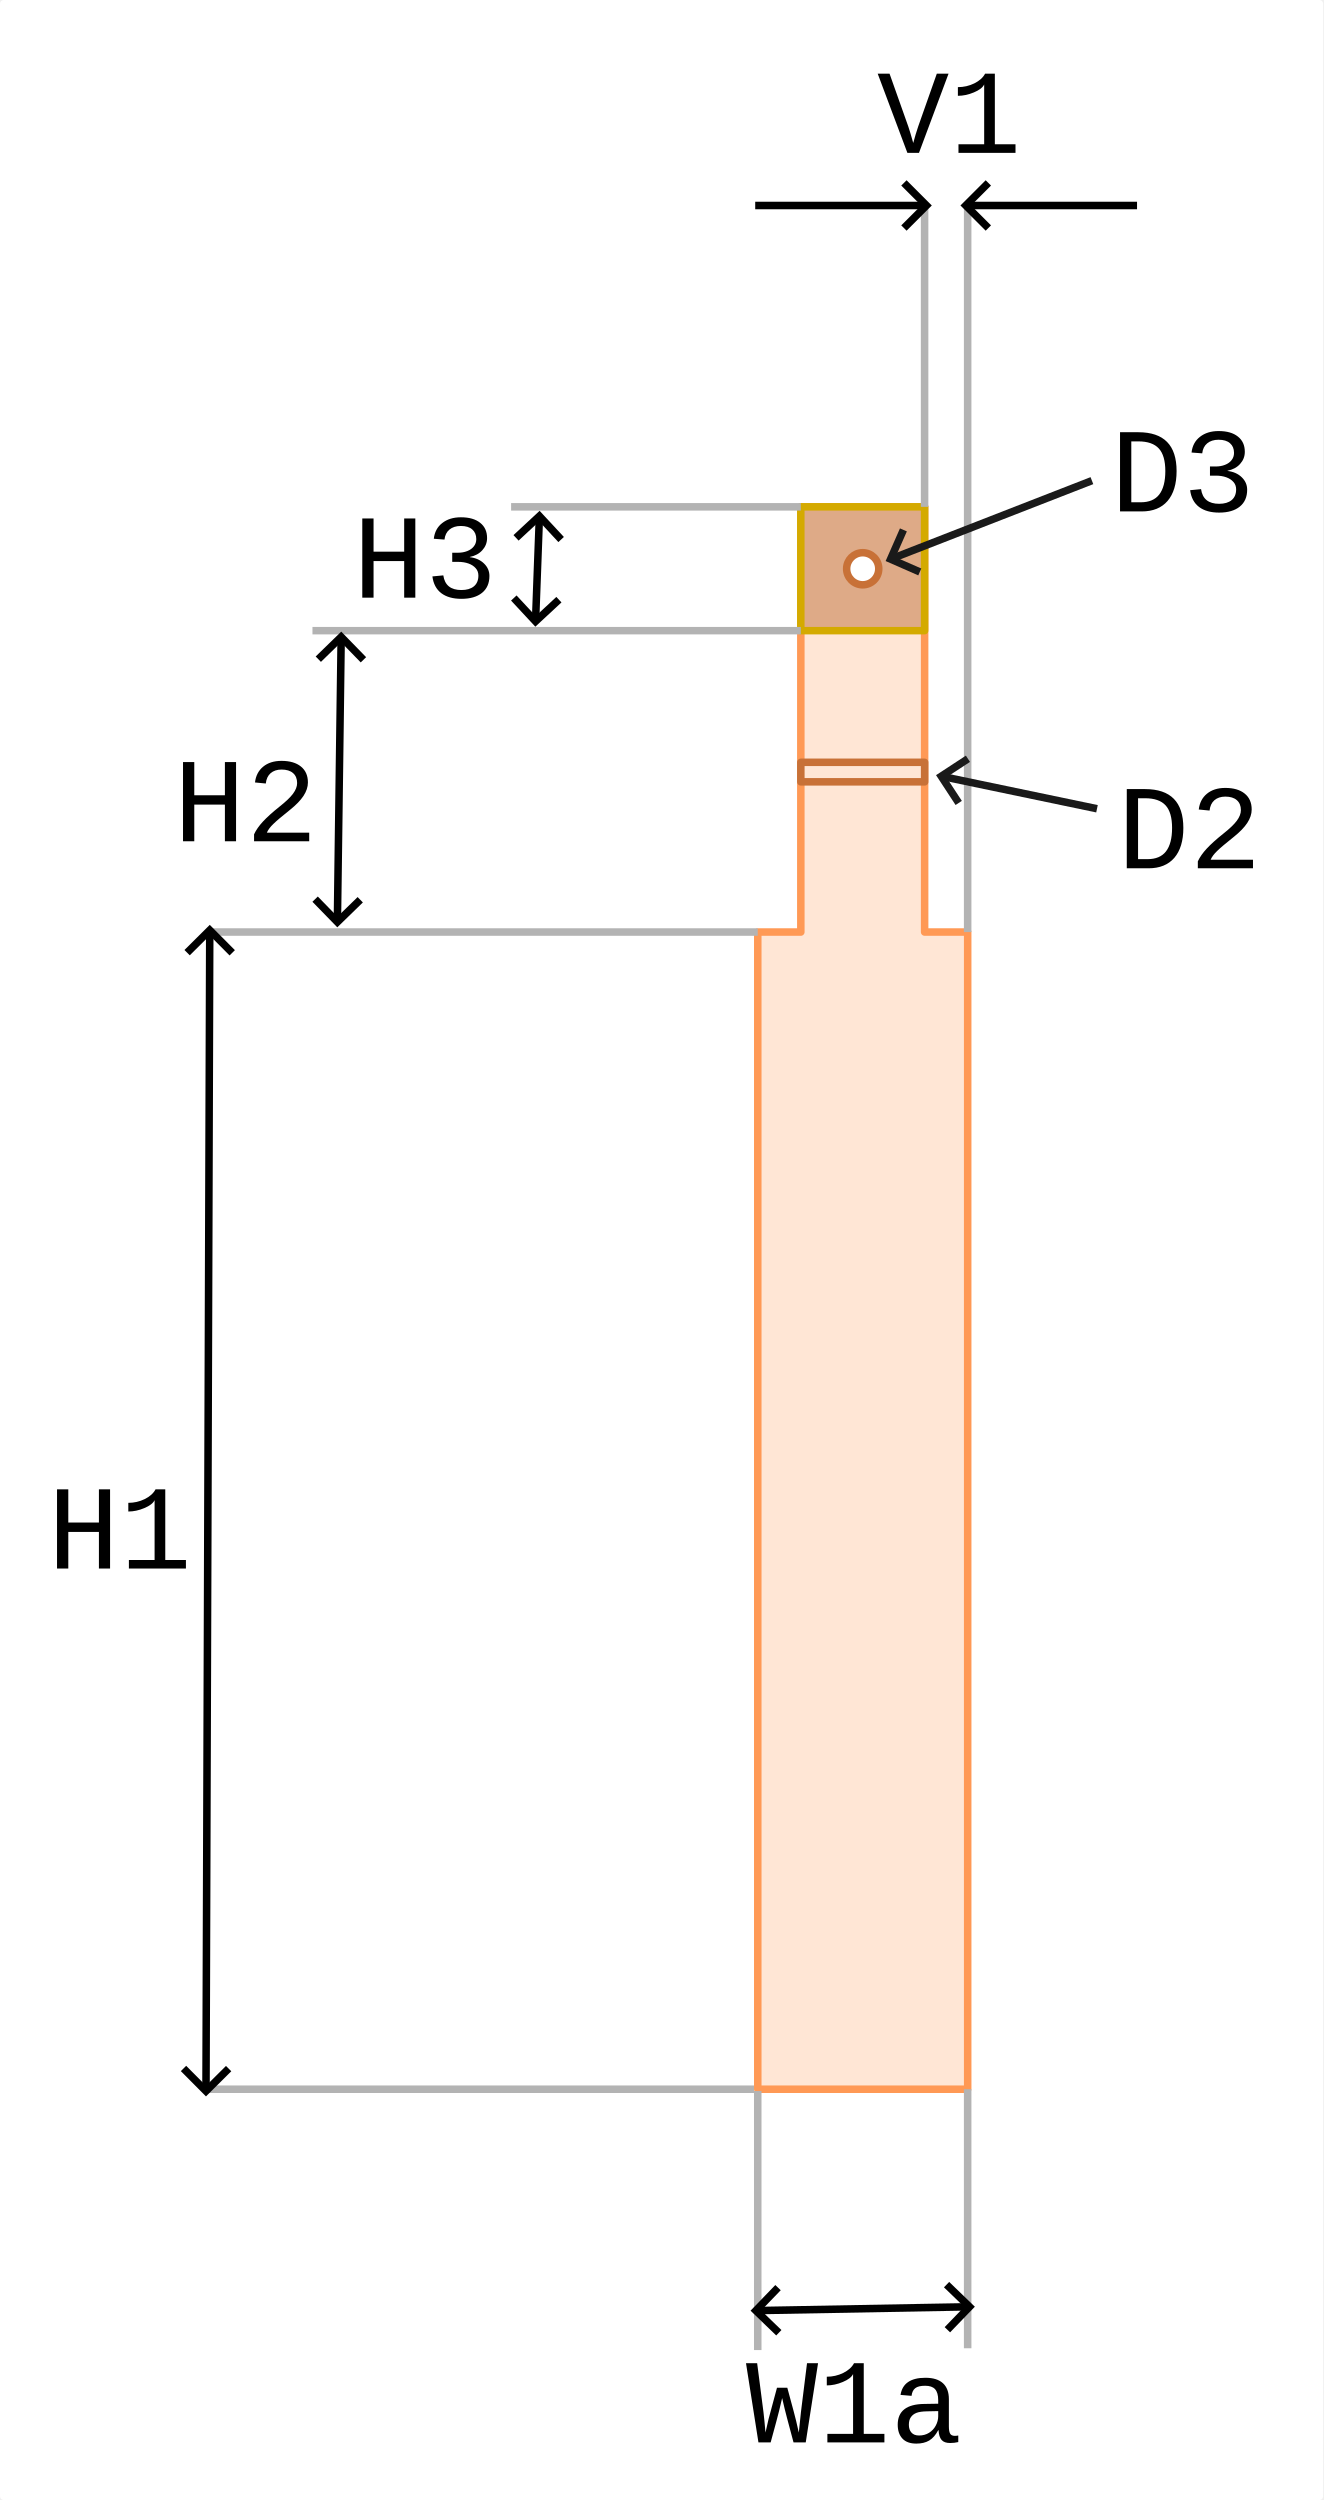
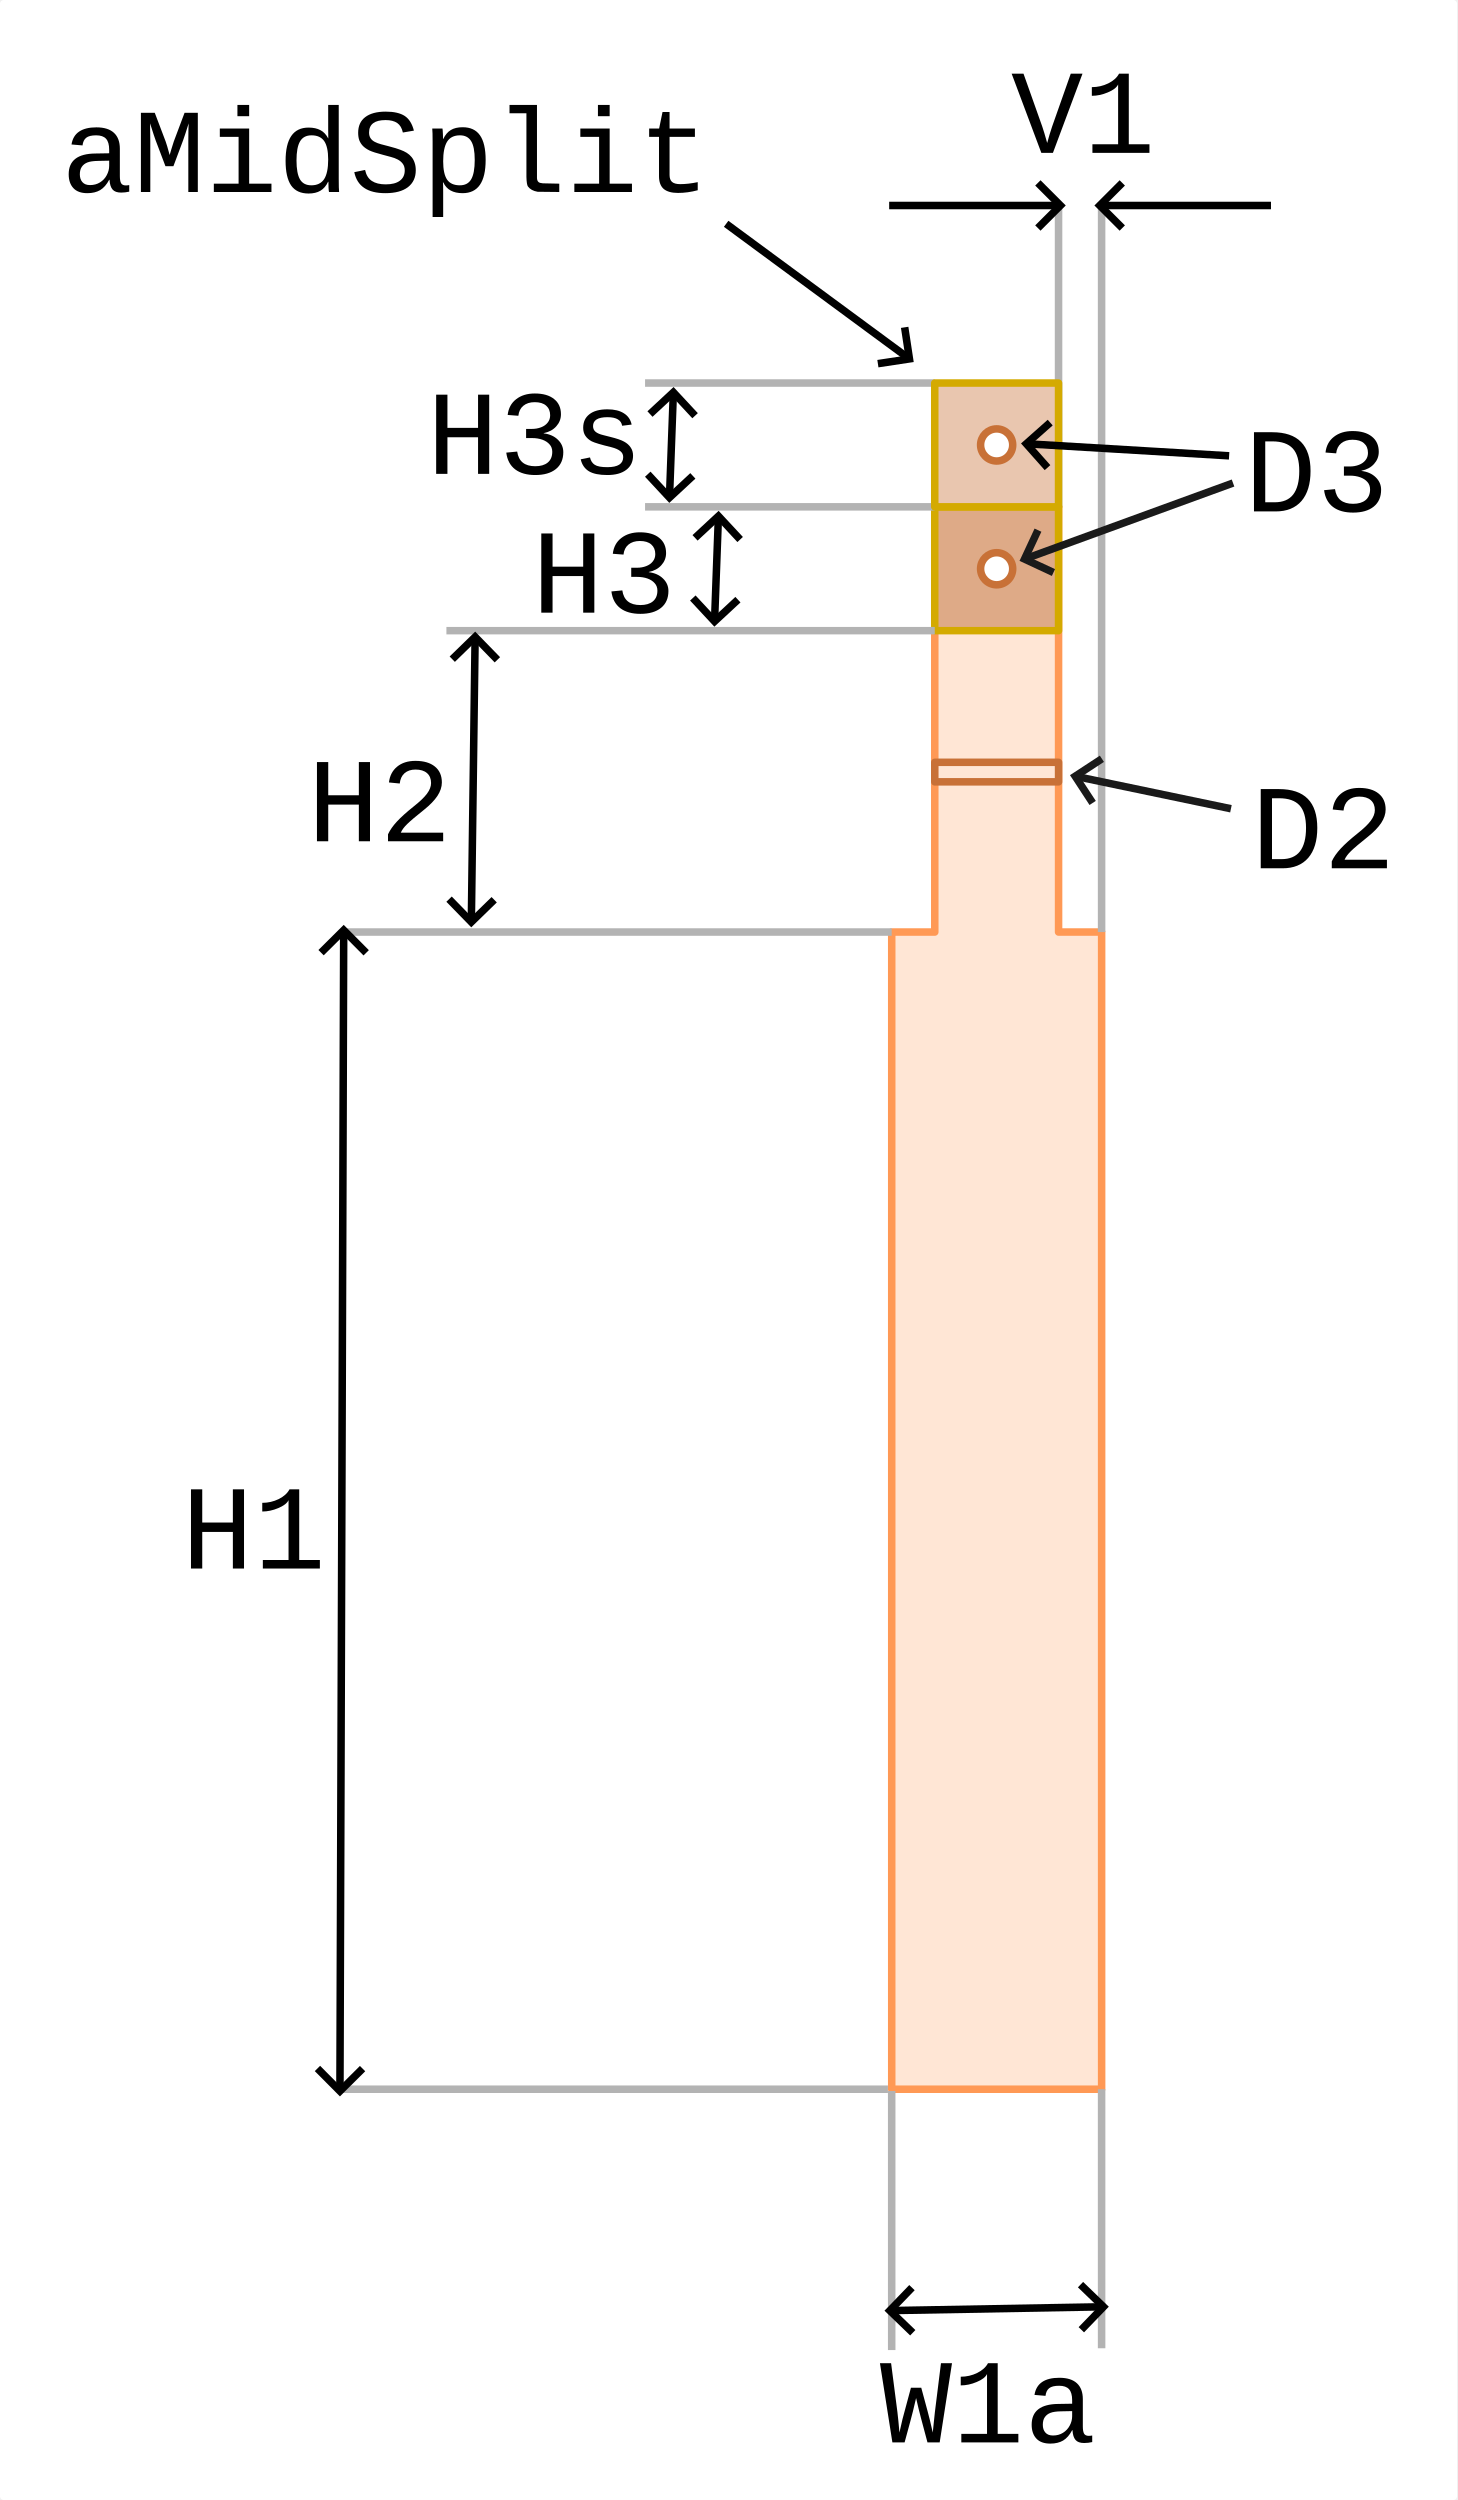
- <svg xmlns="http://www.w3.org/2000/svg" width="176.195" height="332.914" viewBox="0 0 46.618 88.084" version="1.1" id="svg1">
+ <svg xmlns="http://www.w3.org/2000/svg" width="194.033" height="332.914" viewBox="0 0 51.338 88.084" version="1.1" id="svg1">
  <defs id="defs1">
+     <rect x="37.587" y="692.497" width="115.947" height="40.773" id="rect75" />
    <rect x="165.776" y="741.261" width="31.533" height="28.155" id="rect33" />
    <rect x="112.845" y="741.035" width="33.11" height="25.677" id="rect32" />
    <rect x="152.487" y="717.611" width="42.57" height="29.506" id="rect29" />
    <rect x="410.835" y="850.051" width="34.687" height="30.632" id="rect28" />
    <rect x="403.177" y="903.658" width="27.479" height="31.984" id="rect27" />
    <rect x="396.42" y="966.725" width="38.291" height="32.434" id="rect24" />
    <rect x="327.047" y="1010.871" width="49.102" height="33.786" id="rect10" />
    <marker style="overflow:visible" id="ArrowWide" refX="0" refY="0" orient="auto-start-reverse" markerWidth="1" markerHeight="1" viewBox="0 0 1 1" preserveAspectRatio="xMidYMid">
      <path style="fill:none;stroke:context-stroke;stroke-width:1;stroke-linecap:butt" d="M 3,-3 0,0 3,3" transform="rotate(180,0.125,0)" id="path1" />
    </marker>
    <marker style="overflow:visible" id="ArrowWide-1" refX="0" refY="0" orient="auto-start-reverse" markerWidth="1" markerHeight="1" viewBox="0 0 1 1" preserveAspectRatio="xMidYMid">
      <path style="fill:none;stroke:context-stroke;stroke-width:1;stroke-linecap:butt" d="M 3,-3 0,0 3,3" transform="rotate(180,0.125,0)" id="path1-9" />
    </marker>
    <marker style="overflow:visible" id="ArrowWide-1-3" refX="0" refY="0" orient="auto-start-reverse" markerWidth="1" markerHeight="1" viewBox="0 0 1 1" preserveAspectRatio="xMidYMid">
      <path style="fill:none;stroke:context-stroke;stroke-width:1;stroke-linecap:butt" d="M 3,-3 0,0 3,3" transform="rotate(180,0.125,0)" id="path1-9-6" />
    </marker>
    <marker style="overflow:visible" id="ArrowWide-30" refX="0" refY="0" orient="auto-start-reverse" markerWidth="1" markerHeight="1" viewBox="0 0 1 1" preserveAspectRatio="xMidYMid">
      <path style="fill:none;stroke:context-stroke;stroke-width:1;stroke-linecap:butt" d="M 3,-3 0,0 3,3" transform="rotate(180,0.125,0)" id="path1-7" />
    </marker>
+     <rect x="410.835" y="850.051" width="34.687" height="30.632" id="rect28-9" />
+     <marker style="overflow:visible" id="ArrowWide-1-3-1" refX="0" refY="0" orient="auto-start-reverse" markerWidth="1" markerHeight="1" viewBox="0 0 1 1" preserveAspectRatio="xMidYMid">
+       <path style="fill:none;stroke:context-stroke;stroke-width:1;stroke-linecap:butt" d="M 3,-3 0,0 3,3" transform="rotate(180,0.125,0)" id="path1-9-6-2" />
+     </marker>
  </defs>
-   <g id="layer1" transform="translate(-40.4903,-192.3615)">
-     <rect style="fill:#ffffff;stroke:#ffffff;stroke-width:0.265;stroke-linejoin:round;stroke-dasharray:none" id="rect34" width="46.354" height="87.819" x="40.623" y="192.494" />
+   <g id="layer1" transform="translate(-35.77066,-192.3615)">
+     <rect style="fill:#ffffff;stroke:#ffffff;stroke-width:0.265;stroke-linejoin:round;stroke-dasharray:none" id="rect34" width="51.073" height="87.819" x="35.903" y="192.494" />
+     <path style="fill:#ffe6d5;stroke:#b3b3b3;stroke-width:0.265;stroke-linejoin:round" d="M 68.706,205.858 H 58.498" id="path3-2-2-6" />
+     <path style="fill:#ffe6d5;stroke:#000000;stroke-width:0.265;stroke-linejoin:round;stroke-dasharray:none;marker-start:url(#ArrowWide-1-3-1);marker-end:url(#ArrowWide-1-3-1)" d="m 59.493,206.251 -0.132,3.576" id="path7-4-2-0" />
+     <text xml:space="preserve" transform="matrix(0.2645833,0,0,0.2645833,-57.89704,-19.61818)" id="text28-6" style="font-size:16px;line-height:normal;font-family:'Liberation Mono';-inkscape-font-specification:'Liberation Mono';text-decoration-color:#000000;white-space:pre;shape-inside:url(#rect28-9);display:inline;fill:#000000;stroke-width:1;-inkscape-stroke:none;stop-color:#000000">
+       <tspan x="410.836" y="864.287" id="tspan2">H3s</tspan>
+     </text>
    <path style="fill:#ffe6d5;stroke:#ff9955;stroke-width:0.265;stroke-linejoin:round" d="m 68.706,210.22 v 14.981 h -1.517 v 40.771 h 7.396 v -40.771 h -1.517 v -14.981 z" id="path2" />
    <rect style="fill:#deaa87;stroke:#d4aa00;stroke-width:0.265;stroke-linejoin:round" id="rect2-1-89-4-3-1-3" width="4.362" height="4.362" x="210.22" y="-73.067" transform="rotate(90)" />
    <path style="fill:#ffe6d5;stroke:#b3b3b3;stroke-width:0.265;stroke-linejoin:round" d="m 67.188,266.034 v 9.128" id="path3" />
    <path style="fill:#ffe6d5;stroke:#b3b3b3;stroke-width:0.265;stroke-linejoin:round" d="M 67.056,265.972 H 47.748" id="path3-2" />
    <path style="fill:#ffe6d5;stroke:#b3b3b3;stroke-width:0.265;stroke-linejoin:round" d="m 74.584,265.972 v 9.128" id="path3-6" />
    <path style="fill:#ffe6d5;stroke:#b3b3b3;stroke-width:0.265;stroke-linejoin:round" d="m 74.584,199.601 v 25.6" id="path3-6-5" />
    <path style="fill:#ffe6d5;stroke:#b3b3b3;stroke-width:0.265;stroke-linejoin:round" d="M 67.188,225.201 H 47.88" id="path3-2-5" />
    <path style="fill:#ffe6d5;stroke:#b3b3b3;stroke-width:0.265;stroke-linejoin:round" d="M 68.706,214.582 H 51.499" id="path3-2-9" />
    <path style="fill:#ffe6d5;stroke:#b3b3b3;stroke-width:0.265;stroke-linejoin:round" d="M 68.706,210.22 H 58.498" id="path3-2-2" />
    <path style="fill:#ffe6d5;stroke:#000000;stroke-width:0.265;stroke-linejoin:round;stroke-dasharray:none;marker-start:url(#ArrowWide);marker-end:url(#ArrowWide)" d="m 67.188,273.771 7.396,-0.132" id="path6" />
    <path style="fill:#ffe6d5;stroke:#000000;stroke-width:0.265;stroke-linejoin:round;stroke-dasharray:none;marker-start:url(#ArrowWide);marker-end:url(#ArrowWide)" d="m 47.88,225.201 -0.132,40.771" id="path7" />
    <path style="fill:#ffe6d5;stroke:#000000;stroke-width:0.265;stroke-linejoin:round;stroke-dasharray:none;marker-start:url(#ArrowWide-1);marker-end:url(#ArrowWide-1)" d="m 52.51,214.869 -0.132,9.912" id="path7-4" />
-     <path style="fill:#ffe6d5;stroke:#000000;stroke-width:0.265;stroke-linejoin:round;stroke-dasharray:none;marker-start:url(#ArrowWide-1-3);marker-end:url(#ArrowWide-1-3)" d="m 59.493,210.613 -0.132,3.576" id="path7-4-2" />
-     <text xml:space="preserve" transform="matrix(0.2645833,0,0,0.2645833,-19.75661,7.190163)" id="text10" style="font-size:16px;line-height:normal;font-family:'Liberation Mono';-inkscape-font-specification:'Liberation Mono';text-decoration-color:#000000;white-space:pre;shape-inside:url(#rect10);fill:#000000;stroke-width:1;-inkscape-stroke:none;stop-color:#000000">
-       <tspan x="327.047" y="1025.108" id="tspan1">W1a</tspan>
+     <path style="fill:#ffe6d5;stroke:#000000;stroke-width:0.265;stroke-linejoin:round;stroke-dasharray:none;marker-start:url(#ArrowWide-1-3);marker-end:url(#ArrowWide-1-3)" d="m 61.081,210.613 -0.132,3.576" id="path7-4-2" />
+     <text xml:space="preserve" transform="matrix(0.2645833,0,0,0.2645833,-19.75661,7.190163)" id="text10" style="font-size:16px;line-height:normal;font-family:'Liberation Mono';-inkscape-font-specification:'Liberation Mono';text-decoration-color:#000000;white-space:pre;shape-inside:url(#rect10);display:inline;fill:#000000;stroke-width:1;-inkscape-stroke:none;stop-color:#000000">
+       <tspan x="327.047" y="1025.108" id="tspan3">W1a</tspan>
    </text>
-     <text xml:space="preserve" transform="matrix(0.2645833,0,0,0.2645833,-62.72205,-11.91888)" id="text18" style="font-size:16px;line-height:normal;font-family:'Liberation Mono';-inkscape-font-specification:'Liberation Mono';text-decoration-color:#000000;white-space:pre;shape-inside:url(#rect24);fill:#000000;stroke-width:1;-inkscape-stroke:none;stop-color:#000000">
-       <tspan x="396.42" y="980.961" id="tspan2">H1</tspan>
+     <text xml:space="preserve" transform="matrix(0.2645833,0,0,0.2645833,-62.72205,-11.91888)" id="text18" style="font-size:16px;line-height:normal;font-family:'Liberation Mono';-inkscape-font-specification:'Liberation Mono';text-decoration-color:#000000;white-space:pre;shape-inside:url(#rect24);display:inline;fill:#000000;stroke-width:1;-inkscape-stroke:none;stop-color:#000000">
+       <tspan x="396.42" y="980.961" id="tspan4">H1</tspan>
    </text>
-     <text xml:space="preserve" transform="matrix(0.2645833,0,0,0.2645833,-60.07117,-20.85805)" id="text27" style="font-size:16px;line-height:normal;font-family:'Liberation Mono';-inkscape-font-specification:'Liberation Mono';text-decoration-color:#000000;white-space:pre;shape-inside:url(#rect27);fill:#000000;stroke-width:1;-inkscape-stroke:none;stop-color:#000000">
-       <tspan x="403.178" y="917.895" id="tspan3">H2</tspan>
+     <text xml:space="preserve" transform="matrix(0.2645833,0,0,0.2645833,-60.07117,-20.85805)" id="text27" style="font-size:16px;line-height:normal;font-family:'Liberation Mono';-inkscape-font-specification:'Liberation Mono';text-decoration-color:#000000;white-space:pre;shape-inside:url(#rect27);display:inline;fill:#000000;stroke-width:1;-inkscape-stroke:none;stop-color:#000000">
+       <tspan x="403.178" y="917.895" id="tspan5">H2</tspan>
    </text>
-     <text xml:space="preserve" transform="matrix(0.2645833,0,0,0.2645833,-55.78037,-15.25617)" id="text28" style="font-size:16px;line-height:normal;font-family:'Liberation Mono';-inkscape-font-specification:'Liberation Mono';text-decoration-color:#000000;white-space:pre;shape-inside:url(#rect28);fill:#000000;stroke-width:1;-inkscape-stroke:none;stop-color:#000000">
-       <tspan x="410.836" y="864.287" id="tspan4">H3</tspan>
+     <text xml:space="preserve" transform="matrix(0.2645833,0,0,0.2645833,-54.19287,-14.727)" id="text28" style="font-size:16px;line-height:normal;font-family:'Liberation Mono';-inkscape-font-specification:'Liberation Mono';text-decoration-color:#000000;white-space:pre;shape-inside:url(#rect28);display:inline;fill:#000000;stroke-width:1;-inkscape-stroke:none;stop-color:#000000">
+       <tspan x="410.836" y="864.287" id="tspan6">H3</tspan>
    </text>
    <path style="fill:#ffe6d5;stroke:#b3b3b3;stroke-width:0.265;stroke-linejoin:round" d="m 73.067,199.601 v 10.619" id="path3-6-5-6" />
    <path style="fill:#ffe6d5;stroke:#000000;stroke-width:0.265;stroke-linejoin:round;stroke-dasharray:none;marker-end:url(#ArrowWide)" d="M 67.099,199.601 H 73.067" id="path29" />
    <path style="fill:#ffe6d5;stroke:#000000;stroke-width:0.265;stroke-linejoin:round;stroke-dasharray:none;marker-end:url(#ArrowWide-30)" d="M 80.552,199.601 H 74.584" id="path29-8" />
-     <text xml:space="preserve" transform="matrix(0.2645833,0,0,0.2645833,31.04869,4.112015)" id="text29" style="font-size:16px;line-height:normal;font-family:'Liberation Mono';-inkscape-font-specification:'Liberation Mono';text-decoration-color:#000000;white-space:pre;shape-inside:url(#rect29);fill:#000000;stroke-width:1;-inkscape-stroke:none;stop-color:#000000">
-       <tspan x="152.486" y="731.848" id="tspan5">V1</tspan>
+     <text xml:space="preserve" transform="matrix(0.2645833,0,0,0.2645833,31.04869,4.112015)" id="text29" style="font-size:16px;line-height:normal;font-family:'Liberation Mono';-inkscape-font-specification:'Liberation Mono';text-decoration-color:#000000;white-space:pre;shape-inside:url(#rect29);display:inline;fill:#000000;stroke-width:1;-inkscape-stroke:none;stop-color:#000000">
+       <tspan x="152.486" y="731.848" id="tspan7">V1</tspan>
    </text>
    <circle style="fill:#ffffff;stroke:#c87137;stroke-width:0.265;stroke-linejoin:round;stroke-dasharray:none" id="path30" cx="70.886" cy="212.401" r="0.566" />
    <rect style="fill:#ffe6d5;stroke:#c87137;stroke-width:0.265;stroke-linejoin:round;stroke-dasharray:none" id="rect30" width="4.362" height="0.688" x="68.706" y="219.221" />
    <path style="fill:#ffe6d5;stroke:#1a1a1a;stroke-width:0.265;stroke-linejoin:round;stroke-dasharray:none;marker-start:url(#ArrowWide)" d="m 73.718,219.725 5.423,1.132" id="path31" />
-     <path style="fill:#ffe6d5;stroke:#1a1a1a;stroke-width:0.265;stroke-linejoin:round;stroke-dasharray:none;marker-start:url(#ArrowWide)" d="m 71.93,212.037 7.032,-2.741" id="path32" />
-     <text xml:space="preserve" transform="matrix(0.2645833,0,0,0.2645833,49.76134,10.54821)" id="text32" style="font-size:16px;line-height:normal;font-family:'Liberation Mono';-inkscape-font-specification:'Liberation Mono';text-decoration-color:#000000;white-space:pre;shape-inside:url(#rect32);fill:#000000;stroke-width:1;-inkscape-stroke:none;stop-color:#000000">
-       <tspan x="112.844" y="755.272" id="tspan6">D3</tspan>
+     <path style="fill:#ffe6d5;stroke:#1a1a1a;stroke-width:0.265;stroke-linejoin:round;stroke-dasharray:none;marker-start:url(#ArrowWide)" d="m 71.93,212.037 7.285,-2.657" id="path32" />
+     <text xml:space="preserve" transform="matrix(0.2645833,0,0,0.2645833,49.76134,10.54821)" id="text32" style="font-size:16px;line-height:normal;font-family:'Liberation Mono';-inkscape-font-specification:'Liberation Mono';text-decoration-color:#000000;white-space:pre;shape-inside:url(#rect32);display:inline;fill:#000000;stroke-width:1;-inkscape-stroke:none;stop-color:#000000">
+       <tspan x="112.844" y="755.272" id="tspan8">D3</tspan>
    </text>
-     <text xml:space="preserve" transform="matrix(0.2645833,0,0,0.2645833,35.99503,23.06304)" id="text33" style="font-size:16px;line-height:normal;font-family:'Liberation Mono';-inkscape-font-specification:'Liberation Mono';text-decoration-color:#000000;white-space:pre;shape-inside:url(#rect33);fill:#000000;stroke-width:1;-inkscape-stroke:none;stop-color:#000000">
-       <tspan x="165.775" y="755.496" id="tspan7">D2</tspan>
+     <text xml:space="preserve" transform="matrix(0.2645833,0,0,0.2645833,35.99503,23.06304)" id="text33" style="font-size:16px;line-height:normal;font-family:'Liberation Mono';-inkscape-font-specification:'Liberation Mono';text-decoration-color:#000000;white-space:pre;shape-inside:url(#rect33);display:inline;fill:#000000;stroke-width:1;-inkscape-stroke:none;stop-color:#000000">
+       <tspan x="165.775" y="755.496" id="tspan9">D2</tspan>
    </text>
+     <rect style="fill:#e9c6af;stroke:#d4aa00;stroke-width:0.265;stroke-linejoin:round" id="rect2-1-89-4-3-1-3-3" width="4.362" height="4.362" x="205.858" y="-73.067" transform="rotate(90)" />
+     <circle style="fill:#ffffff;stroke:#c87137;stroke-width:0.265;stroke-linejoin:round;stroke-dasharray:none" id="path30-5" cx="70.886" cy="208.039" r="0.566" />
+     <path style="fill:#e9c6af;stroke:#000000;stroke-width:0.265;stroke-linejoin:round;marker-start:url(#ArrowWide)" d="m 71.998,208.001 7.079,0.421" id="path38" />
+     <text xml:space="preserve" transform="matrix(0.2645833,0,0,0.2645833,27.98071,12.13621)" id="text51" style="font-size:16px;line-height:normal;font-family:'Liberation Mono';-inkscape-font-specification:'Liberation Mono';text-decoration-color:#000000;white-space:pre;shape-inside:url(#rect75);display:inline;fill:#000000;stroke-width:1;-inkscape-stroke:none;stop-color:#000000">
+       <tspan x="37.588" y="706.733" id="tspan10">aMidSplit</tspan>
+     </text>
+     <path style="fill:#ffd5d5;stroke:#000000;stroke-width:0.265;stroke-linejoin:round;marker-end:url(#ArrowWide)" d="m 61.355,200.247 6.405,4.72" id="path90" />
  </g>
</svg>
